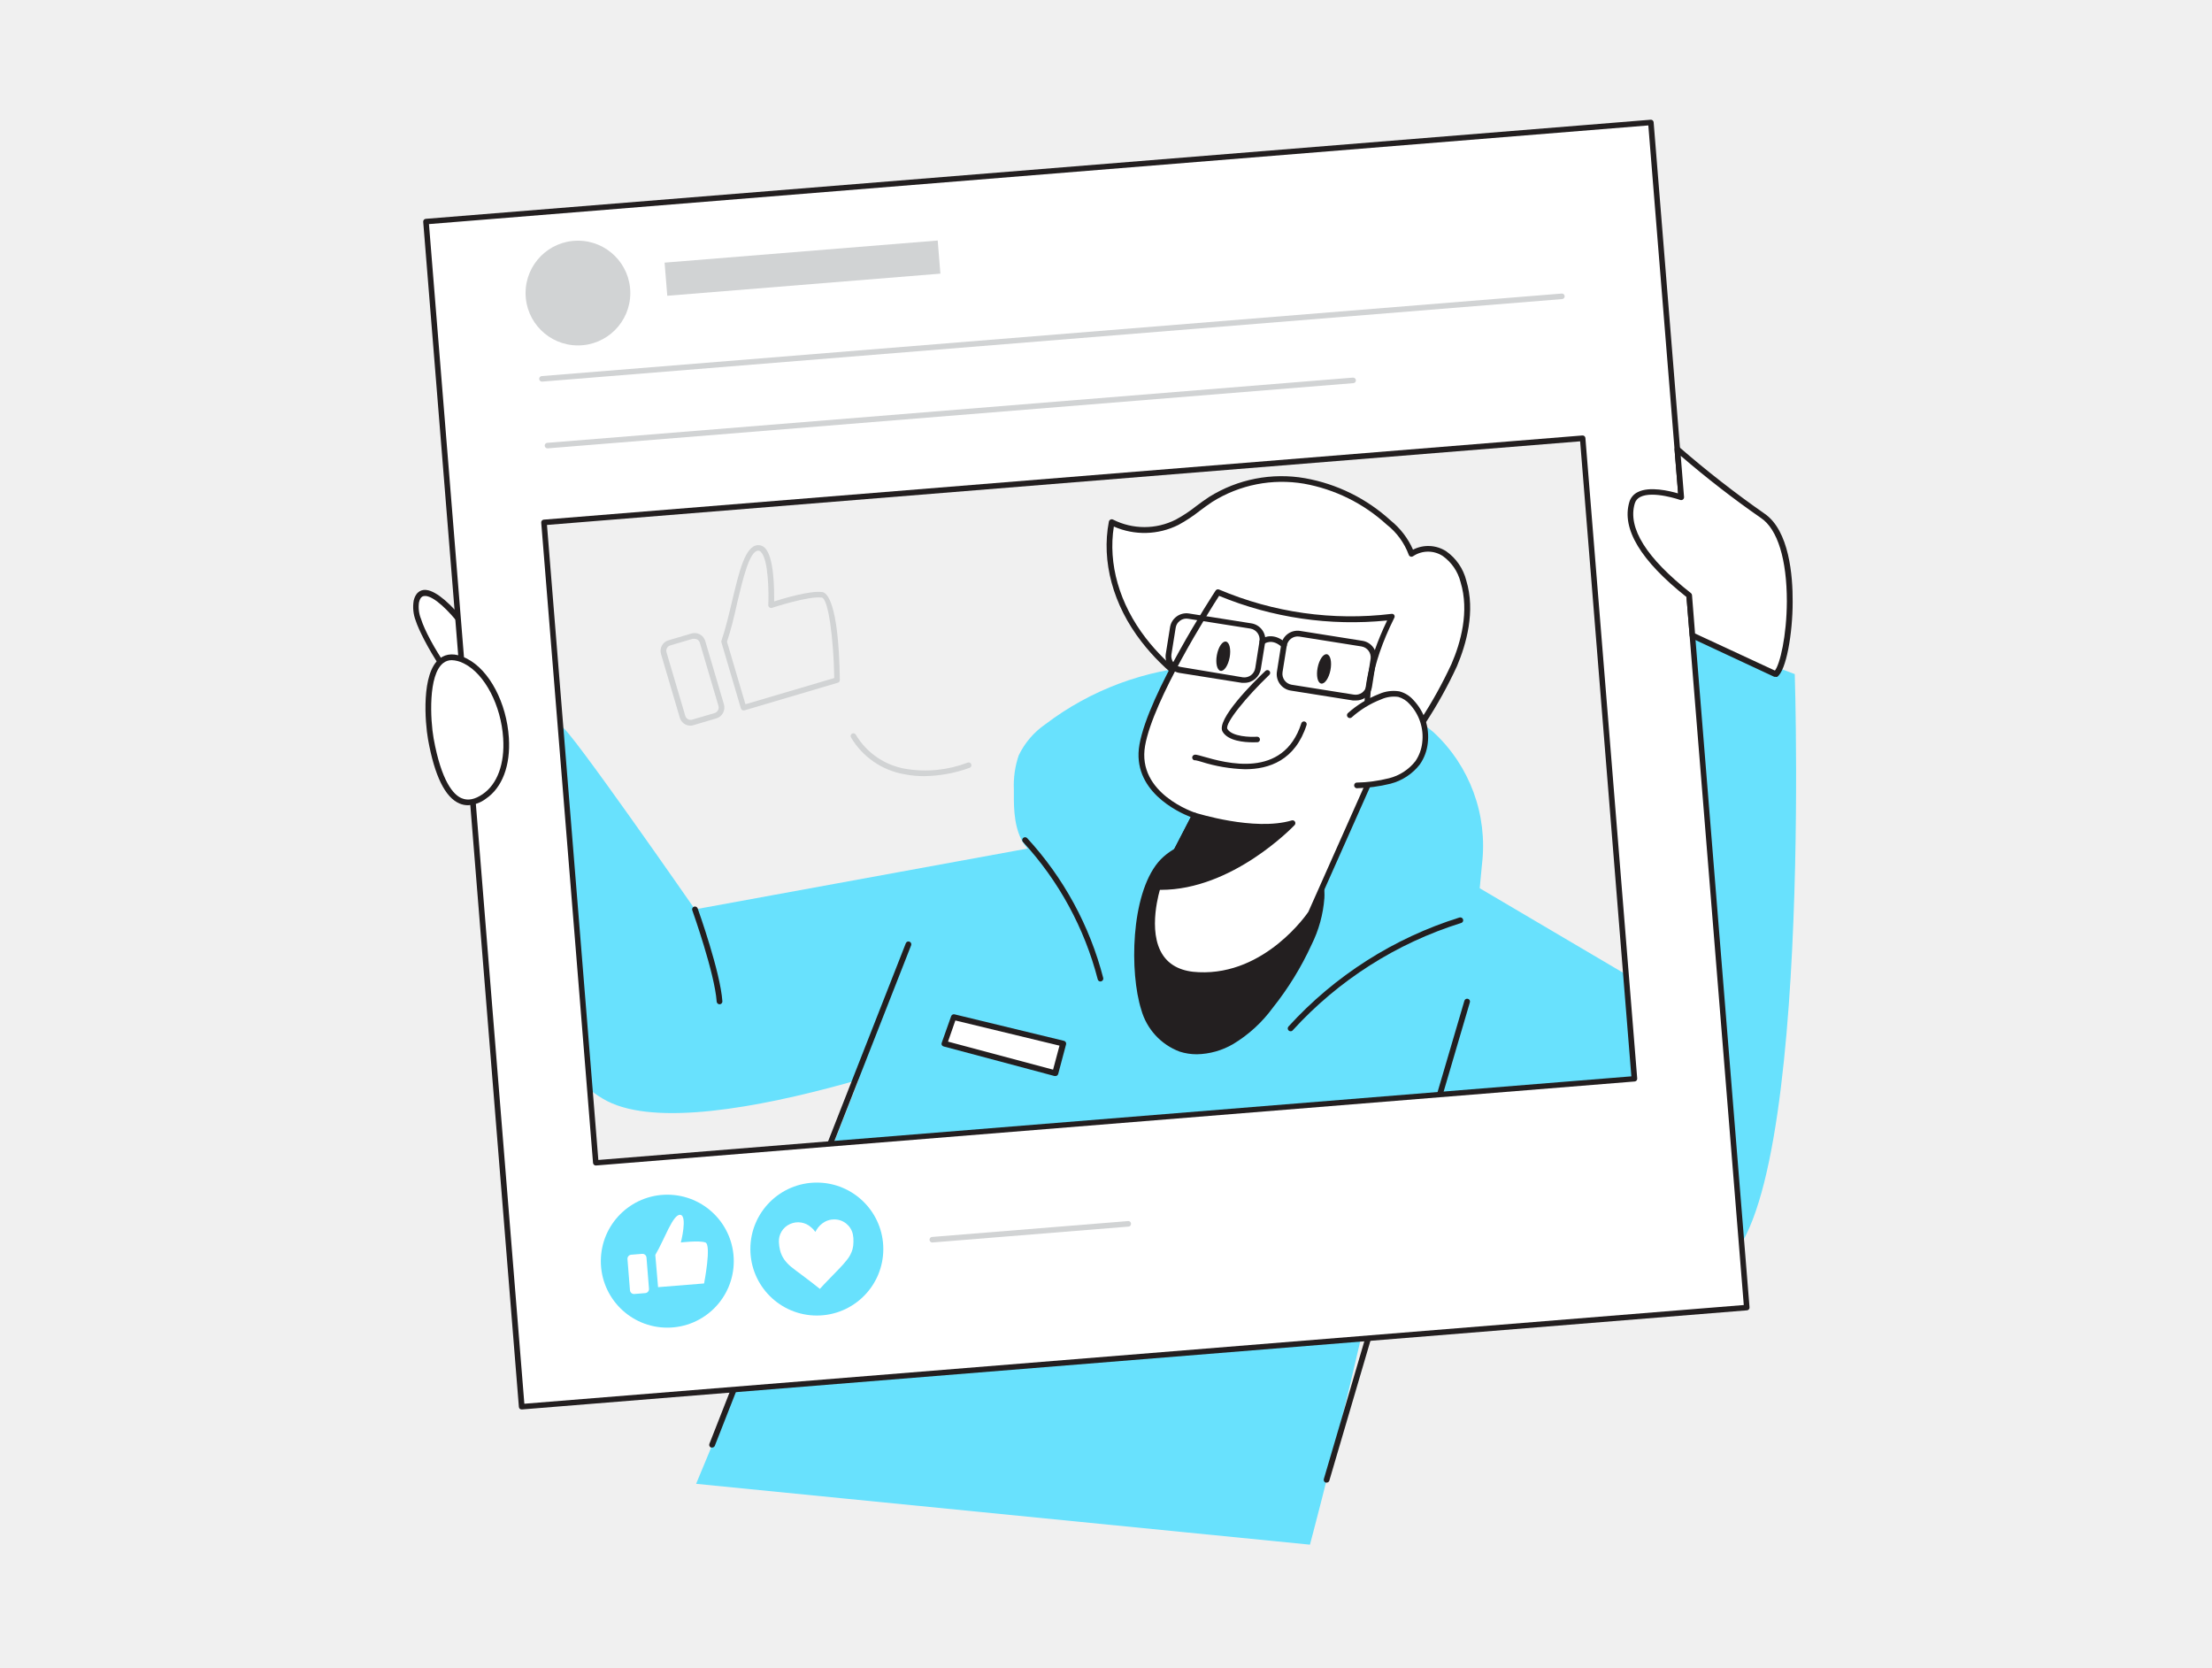
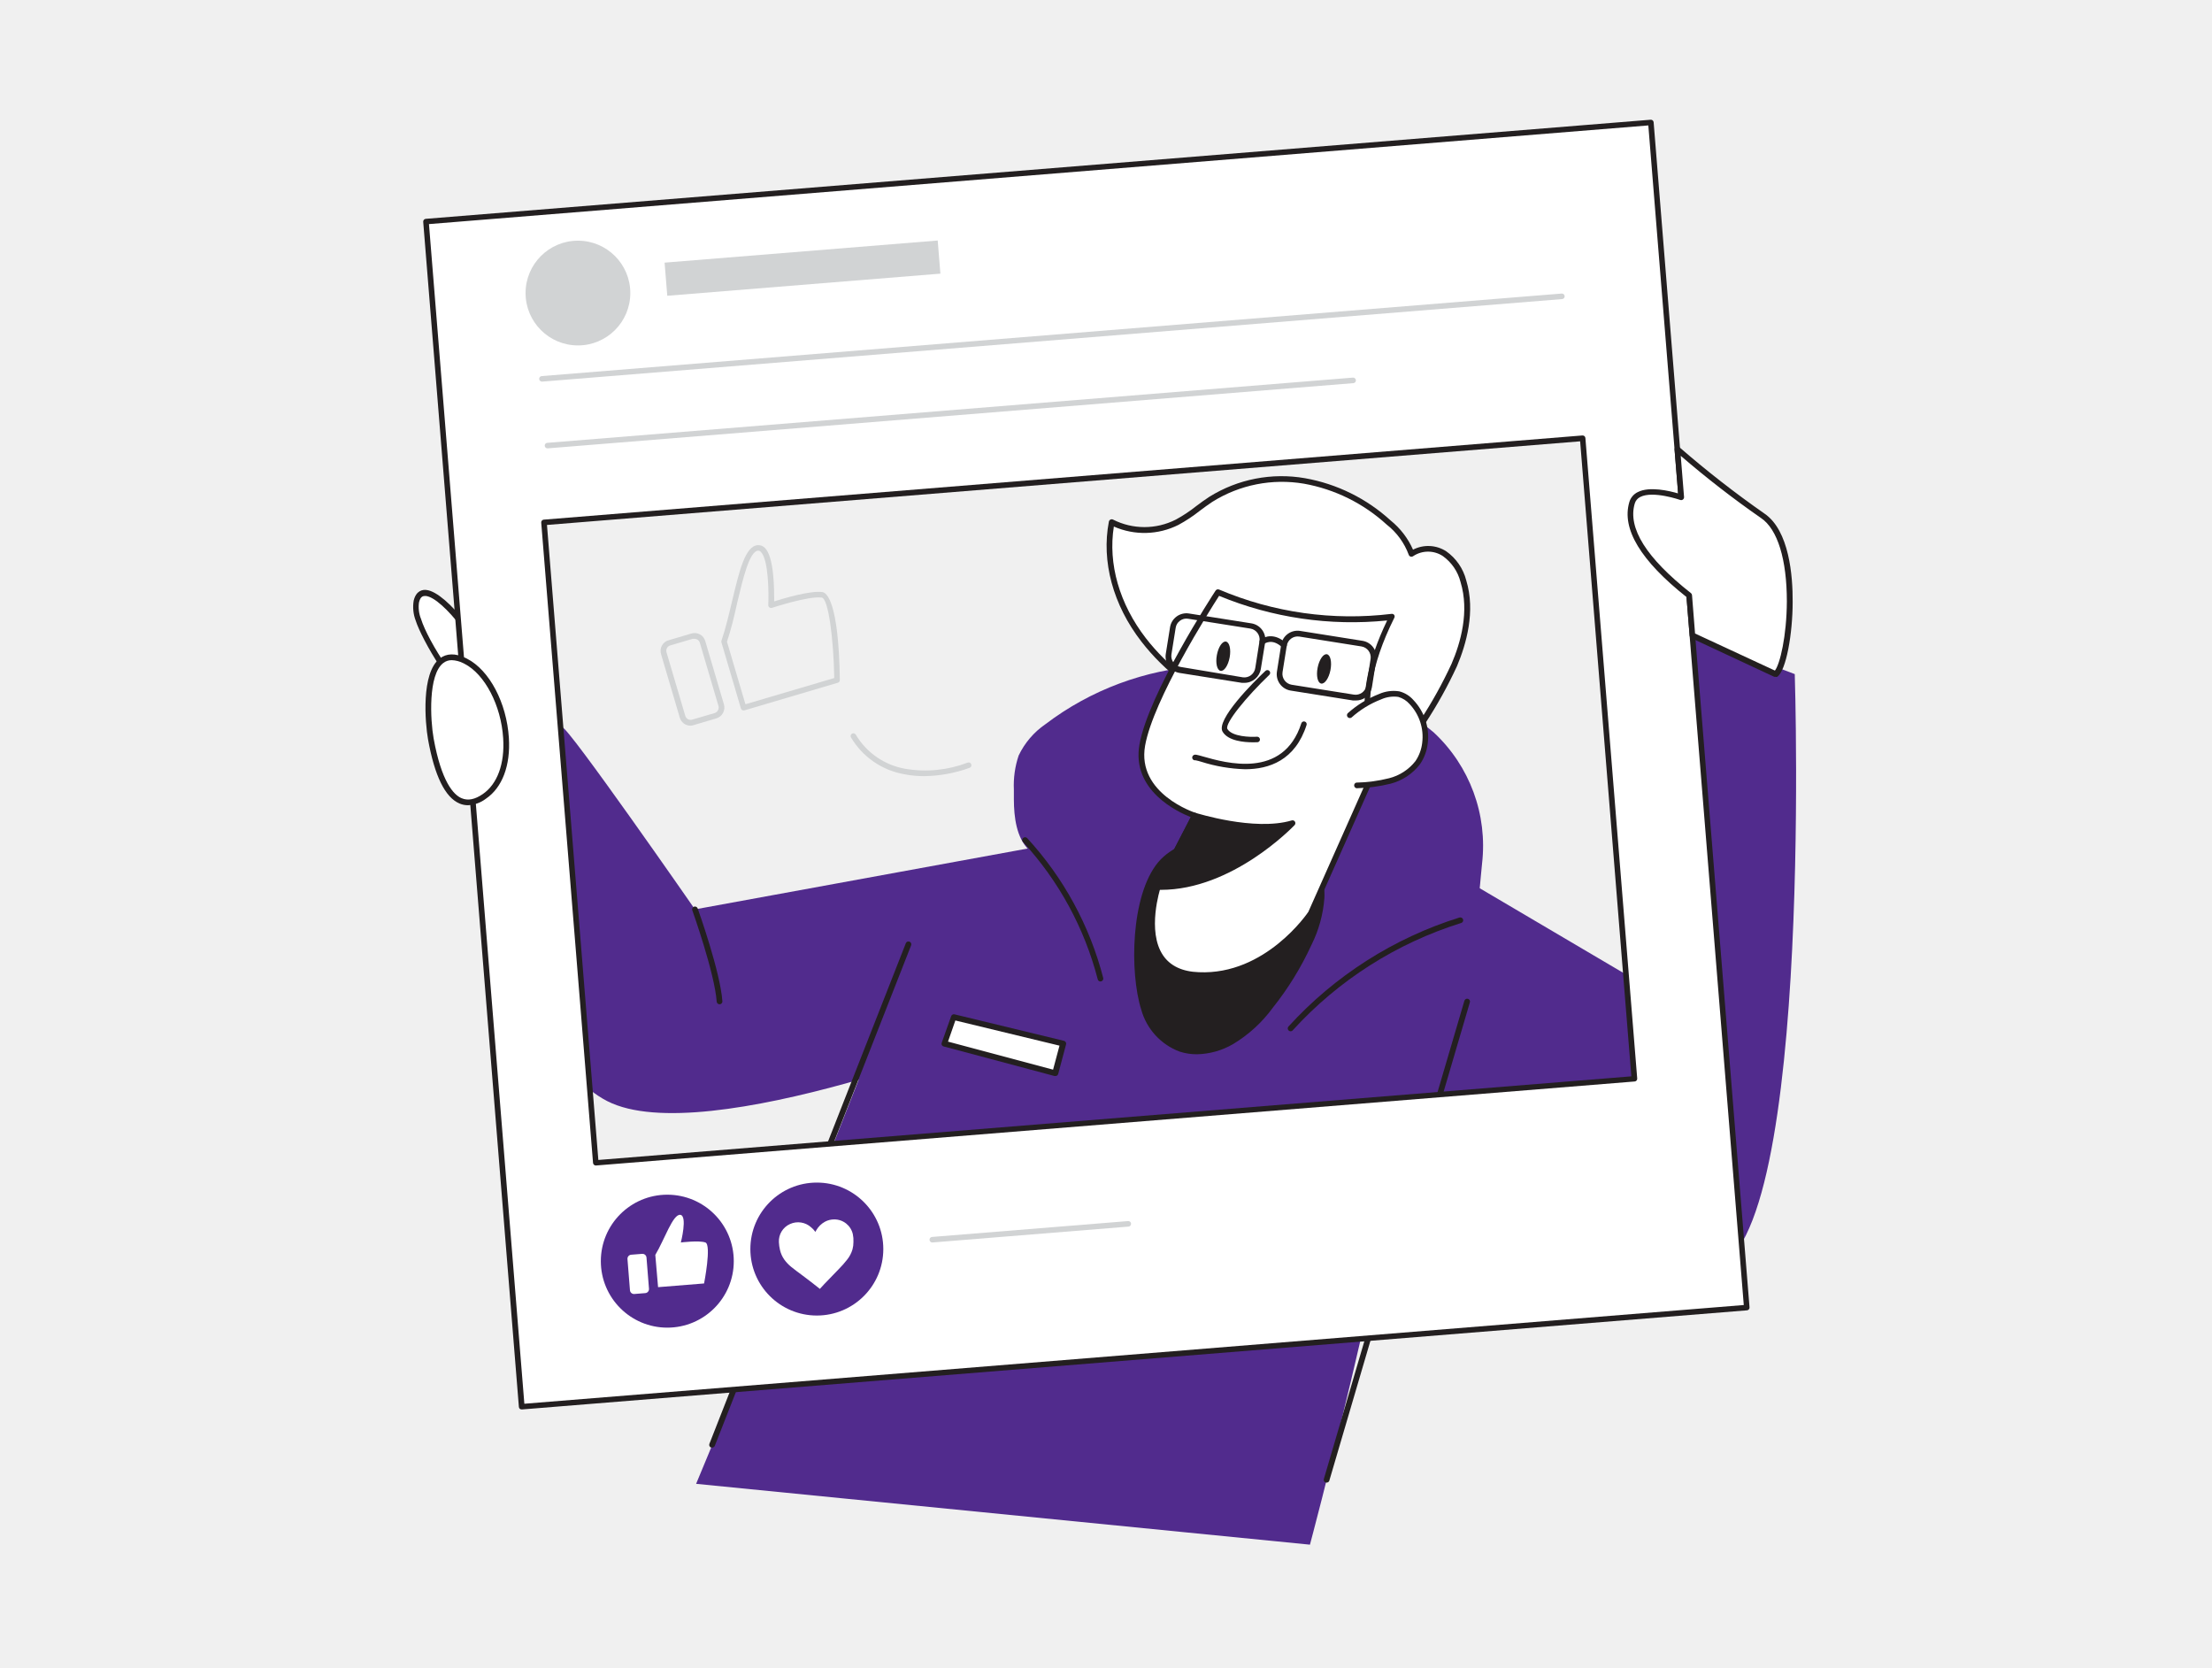
<svg xmlns="http://www.w3.org/2000/svg" viewBox="0 0 400 300" width="406" height="306" class="illustration styles_illustrationTablet__1DWOa">
  <g id="_224_social_media_flatline" data-name="#224_social_media_flatline">
    <path d="M75.28,108a6.4,6.4,0,0,0,.36,3.37C77.11,116.05,88.06,134,87.78,120,87.7,115.85,76.77,101.84,75.28,108Z" fill="#fff" />
    <path d="M86,125.75c-3.68,0-9.85-11.14-10.82-14.25a6.91,6.91,0,0,1-.37-3.65h0c.45-1.83,1.63-2,2.31-1.91,3.76.41,11.13,10.32,11.21,14.06s-.6,5.49-2.06,5.73ZM75.78,108.09a5.81,5.81,0,0,0,.36,3.1c1.23,4,7.51,13.9,9.94,13.52.38-.06,1.27-.65,1.19-4.69-.07-3.15-7.13-12.71-10.29-13-.42,0-.93,0-1.2,1.12Z" fill="#231f20" />
-     <path d="M197.47,150.56l-71.8,13.13s-23.27-33.53-24-32.9c-7.13,6-16.32,13.45-16.32,13.45s6.79,45.12,24.48,54.13,72.88-13.15,72.88-13.15Z" fill="#68e1fd" />
-     <path d="M256.25,153.19,294,175.44l12-61.29,18.55,7s3.57,110.31-16.7,107.66S239,197.18,239,197.18Z" fill="#68e1fd" />
-     <path d="M197.47,150.56s-24.5-1.29-42,43.44-29.59,73.56-29.59,73.56l111,11s13.39-50,19.18-87.11c2.93-18.8,3.92-34.29.22-38.3C245.25,141.25,197.47,150.56,197.47,150.56Z" fill="#68e1fd" />
+     <path d="M197.47,150.56l-71.8,13.13s-23.27-33.53-24-32.9c-7.13,6-16.32,13.45-16.32,13.45s6.79,45.12,24.48,54.13,72.88-13.15,72.88-13.15Z" fill="#512B8D" />
+     <path d="M256.25,153.19,294,175.44l12-61.29,18.55,7s3.57,110.31-16.7,107.66S239,197.18,239,197.18Z" fill="#512B8D" />
+     <path d="M197.47,150.56s-24.5-1.29-42,43.44-29.59,73.56-29.59,73.56l111,11s13.39-50,19.18-87.11c2.93-18.8,3.92-34.29.22-38.3C245.25,141.25,197.47,150.56,197.47,150.56Z" fill="#512B8D" />
    <path d="M239.89,267.34l-.15,0a.52.52,0,0,1-.35-.64l25.42-86.49a.52.52,0,0,1,.64-.35.51.51,0,0,1,.35.64L240.38,267A.51.51,0,0,1,239.89,267.34Z" fill="#231f20" />
    <path d="M128.76,261a.39.39,0,0,1-.18,0,.52.52,0,0,1-.3-.67l35.52-90.51a.5.5,0,0,1,.67-.29.51.51,0,0,1,.29.66l-35.51,90.52A.53.53,0,0,1,128.76,261Z" fill="#231f20" />
-     <path d="M183.34,143.8c0-.61,0-1.2,0-1.77a16.88,16.88,0,0,1,.87-6.17,14.38,14.38,0,0,1,4.82-5.64,52.3,52.3,0,0,1,28.27-10.55,67.41,67.41,0,0,1,29.94,5,40.48,40.48,0,0,1,12,7A28,28,0,0,1,268,155.44c-.35,3-.49,7.87-1.71,10.66-2.14,4.86-8.46,4.69-12.73,6s-7.62,4.36-11.58,6.32c-3.57,1.78-8.41,1.38-12.34,1.68-9.6.74-20.08.39-28-5.08-5.41-3.73-6.35-10.68-9.38-16.05-1.72-3-4-3.89-6.23-6.07S183.35,147,183.34,143.8Z" fill="#68e1fd" />
+     <path d="M183.34,143.8c0-.61,0-1.2,0-1.77a16.88,16.88,0,0,1,.87-6.17,14.38,14.38,0,0,1,4.82-5.64,52.3,52.3,0,0,1,28.27-10.55,67.41,67.41,0,0,1,29.94,5,40.48,40.48,0,0,1,12,7A28,28,0,0,1,268,155.44c-.35,3-.49,7.87-1.71,10.66-2.14,4.86-8.46,4.69-12.73,6s-7.62,4.36-11.58,6.32c-3.57,1.78-8.41,1.38-12.34,1.68-9.6.74-20.08.39-28-5.08-5.41-3.73-6.35-10.68-9.38-16.05-1.72-3-4-3.89-6.23-6.07S183.35,147,183.34,143.8Z" fill="#512B8D" />
    <path d="M206.86,181.65a10.87,10.87,0,0,0,6.62,7.27,11.88,11.88,0,0,0,9.27-1.3,24.83,24.83,0,0,0,7-6.44,54.17,54.17,0,0,0,6.92-11.28,21.67,21.67,0,0,0,2.28-8.24,9.62,9.62,0,0,0-3-7.64c-5.66-4.88-20.9-4.78-26.13,1.48C204.92,161.38,204.8,175.13,206.86,181.65Z" fill="#231f20" />
    <path d="M216.44,189.89a10.08,10.08,0,0,1-3.12-.48,11.34,11.34,0,0,1-6.95-7.6h0c-2.1-6.63-1.94-20.64,3.07-26.65,2.31-2.75,6.68-4.58,12-5,6-.49,11.83.88,14.86,3.49a10.1,10.1,0,0,1,3.19,8,22.65,22.65,0,0,1-2.33,8.45,55,55,0,0,1-7,11.38,24.57,24.57,0,0,1-7.18,6.57A13.53,13.53,0,0,1,216.44,189.89Zm-9.09-8.39a10.36,10.36,0,0,0,6.29,6.93,11.38,11.38,0,0,0,8.85-1.26,23.67,23.67,0,0,0,6.89-6.31,54.22,54.22,0,0,0,6.85-11.17,21.43,21.43,0,0,0,2.24-8.05,9.07,9.07,0,0,0-2.84-7.23c-2.83-2.44-8.36-3.71-14.09-3.24-5.06.42-9.18,2.11-11.3,4.66-4.8,5.74-4.92,19.25-2.89,25.67Z" fill="#231f20" />
    <path d="M255.1,133.3c2.71-4.56,5.77-9,7.86-13.8s3.14-10.27,1.65-15.16a8.75,8.75,0,0,0-3.4-5,5.38,5.38,0,0,0-6,.06,12.81,12.81,0,0,0-4.12-5.7,30.71,30.71,0,0,0-15.21-7.5,24.25,24.25,0,0,0-17,3.31c-2.06,1.34-3.9,3-6.08,4.14a13,13,0,0,1-11.84,0c-1.46,7.56,1.15,15.32,5.78,21.29s11.12,10.32,17.93,13.83a35.08,35.08,0,0,0,11.43,4,16.36,16.36,0,0,0,11.88-2.69" fill="#fff" />
    <path d="M255.1,133.81a.48.48,0,0,1-.26-.07.51.51,0,0,1-.18-.71c.71-1.19,1.44-2.38,2.18-3.56a79.44,79.44,0,0,0,5.64-10.17c1.65-3.81,3.26-9.48,1.63-14.81a8.29,8.29,0,0,0-3.18-4.67,4.85,4.85,0,0,0-5.38,0,.54.54,0,0,1-.48.08.51.51,0,0,1-.33-.34,12.38,12.38,0,0,0-4-5.46,30,30,0,0,0-14.94-7.38A23.72,23.72,0,0,0,219.23,90c-.78.51-1.54,1.08-2.28,1.63a26.7,26.7,0,0,1-3.85,2.54,13.74,13.74,0,0,1-11.68.3c-1.08,6.71,1,14,5.8,20.2,4,5.16,9.64,9.51,17.75,13.69a34.72,34.72,0,0,0,11.27,4,15.84,15.84,0,0,0,11.5-2.59.52.52,0,0,1,.62.83,16.9,16.9,0,0,1-12.25,2.78,35.88,35.88,0,0,1-11.61-4.1c-8.25-4.25-14-8.7-18.09-14-5.13-6.6-7.28-14.52-5.89-21.7a.52.52,0,0,1,.29-.37.5.5,0,0,1,.46,0,12.56,12.56,0,0,0,11.36,0,25.23,25.23,0,0,0,3.7-2.45c.75-.56,1.53-1.14,2.34-1.66A24.7,24.7,0,0,1,236,85.73a31,31,0,0,1,15.46,7.63,14.15,14.15,0,0,1,4.06,5.29,6,6,0,0,1,6,.29,9.22,9.22,0,0,1,3.62,5.25c1.72,5.63,0,11.55-1.67,15.52a80,80,0,0,1-5.71,10.3c-.74,1.18-1.47,2.36-2.18,3.55A.5.5,0,0,1,255.1,133.81Z" fill="#231f20" />
    <path d="M216.05,146.74l-6.7,12.9s-5.12,15.41,7.39,16S237,164.45,237,164.45l12.93-29.07s-7-6.95,1.78-24.59a61.07,61.07,0,0,1-31.46-4.43S208.19,124.77,206.56,134,216.05,146.74,216.05,146.74Z" fill="#fff" />
    <path d="M217.56,176.12c-.28,0-.56,0-.85,0-3.31-.14-5.74-1.31-7.23-3.47-3.33-4.82-.73-12.82-.61-13.16L215.32,147c-2.31-.9-10.74-4.8-9.27-13.11,1.63-9.23,13.27-27.08,13.77-27.84a.51.51,0,0,1,.63-.19,61,61,0,0,0,31.17,4.4.5.5,0,0,1,.5.2.51.51,0,0,1,0,.54c-4.46,8.93-4.72,15-4.16,18.5A10.48,10.48,0,0,0,250.3,135a.52.52,0,0,1,.1.58l-12.93,29.07C237.35,164.85,229.72,176.12,217.56,176.12ZM220.45,107c-1.69,2.62-11.91,18.78-13.38,27.09-1.54,8.68,9,12.12,9.14,12.15a.56.56,0,0,1,.32.3.5.5,0,0,1,0,.43l-6.7,12.9s-2.52,7.78.52,12.18c1.3,1.88,3.46,2.9,6.43,3,12.1.55,19.73-10.79,19.81-10.91l12.76-28.69c-1.2-1.44-5.94-8.56,1.49-24A62.93,62.93,0,0,1,220.45,107Z" fill="#231f20" />
    <path d="M229.18,120.9s-8.84,8.46-7.67,10.42,5.82,1.63,5.82,1.63" fill="#fff" />
    <path d="M226.51,133.48c-1.49,0-4.42-.23-5.42-1.91-1.28-2.13,5.6-9,7.74-11a.5.5,0,0,1,.71,0,.5.5,0,0,1,0,.71c-4.13,3.95-8.15,8.84-7.58,9.8.84,1.39,4.15,1.48,5.35,1.39a.51.51,0,0,1,.53.47.49.49,0,0,1-.46.53C227.25,133.46,226.94,133.48,226.51,133.48Z" fill="#231f20" />
    <ellipse cx="239.41" cy="120.2" rx="2.7" ry="1.18" transform="translate(75.09 331.77) rotate(-78.82)" fill="#231f20" />
    <ellipse cx="221.41" cy="116.93" rx="2.7" ry="1.18" transform="matrix(0.18, -0.98, 0.98, 0.18, 66.76, 313.85)" fill="#231f20" />
    <path d="M244.05,128.6a17.74,17.74,0,0,1,5.48-3.38,6,6,0,0,1,3.41-.47,4.75,4.75,0,0,1,2.3,1.45,9.1,9.1,0,0,1,2.42,7.41,7.65,7.65,0,0,1-1.32,3.54,9.27,9.27,0,0,1-5,3.3,26.69,26.69,0,0,1-6,.8" fill="#fff" />
    <path d="M245.25,141.77a.52.52,0,0,1,0-1,26.44,26.44,0,0,0,5.93-.79,8.78,8.78,0,0,0,4.77-3.09,7.38,7.38,0,0,0,1.23-3.32,8.63,8.63,0,0,0-2.28-7,4.28,4.28,0,0,0-2.05-1.3,5.64,5.64,0,0,0-3.1.45A17.39,17.39,0,0,0,244.4,129a.52.52,0,0,1-.7-.76,18.51,18.51,0,0,1,5.65-3.48,6.49,6.49,0,0,1,3.7-.49,5.08,5.08,0,0,1,2.56,1.59,9.65,9.65,0,0,1,2.57,7.83,8.31,8.31,0,0,1-1.42,3.78,9.81,9.81,0,0,1-5.32,3.5,28.4,28.4,0,0,1-6.16.82Z" fill="#231f20" />
    <path d="M216.05,146.74s10.65,3.42,17.67,1.35c0,0-11.3,11.89-24.37,11.55Z" fill="#231f20" />
    <path d="M209.92,160.16h-.58a.5.5,0,0,1-.43-.25.52.52,0,0,1,0-.5l6.69-12.9a.53.53,0,0,1,.62-.26c.1,0,10.58,3.36,17.36,1.36a.51.51,0,0,1,.59.22.53.53,0,0,1-.07.63C233.63,148.93,222.81,160.16,209.92,160.16Zm6.39-12.8-6.11,11.76C220,159,228.78,151.94,232,149,225.84,150,218.19,147.92,216.31,147.36Z" fill="#231f20" />
    <path d="M199,176.73a.51.51,0,0,1-.5-.41A58.17,58.17,0,0,0,185,151.52a.51.51,0,0,1,0-.73.53.53,0,0,1,.73,0A59.24,59.24,0,0,1,199.5,176.1a.51.51,0,0,1-.4.61Z" fill="#231f20" />
    <path d="M233.38,185.73a.48.48,0,0,1-.32-.11.51.51,0,0,1-.08-.73,70.14,70.14,0,0,1,30.94-19.73.53.53,0,0,1,.65.34.51.51,0,0,1-.34.65,69.07,69.07,0,0,0-30.45,19.39A.5.5,0,0,1,233.38,185.73Z" fill="#231f20" />
    <path d="M225.06,122.73a3.87,3.87,0,0,1-.48,0h0l-11.27-1.79a3,3,0,0,1-2.5-3.44l.77-4.82a3,3,0,0,1,3.43-2.49l11.27,1.78a3,3,0,0,1,2.5,3.44L228,120.2a3,3,0,0,1-2.95,2.53Zm-.32-1A2,2,0,0,0,227,120l.76-4.82a2,2,0,0,0-1.64-2.26l-11.27-1.78a1.9,1.9,0,0,0-1.46.35,1.92,1.92,0,0,0-.79,1.28l-.77,4.83a2,2,0,0,0,1.64,2.25Z" fill="#231f20" />
    <path d="M245.15,125.92a2.59,2.59,0,0,1-.48,0h0l-11.27-1.79a3,3,0,0,1-2.49-3.43l.76-4.82a3,3,0,0,1,1.2-2,3,3,0,0,1,2.24-.54l11.27,1.79a3,3,0,0,1,2.49,3.43l-.76,4.83a3,3,0,0,1-1.2,2A3,3,0,0,1,245.15,125.92Zm-.32-1.06a2,2,0,0,0,1.47-.35,2,2,0,0,0,.79-1.29l.76-4.82a2,2,0,0,0-1.64-2.25l-11.27-1.79a2,2,0,0,0-2.25,1.64l-.77,4.82a2,2,0,0,0,1.64,2.25Z" fill="#231f20" />
    <path d="M232.18,116.43a.47.47,0,0,1-.35-.14c-1.81-1.7-3.18-.64-3.24-.59a.51.51,0,0,1-.72-.08.5.5,0,0,1,.08-.72c.73-.59,2.62-1.21,4.58.64a.51.51,0,0,1-.35.89Z" fill="#231f20" />
    <path d="M225.14,138.35a28.94,28.94,0,0,1-7.85-1.33,9.82,9.82,0,0,0-1.1-.29.52.52,0,0,1-.52-.21.51.51,0,0,1,.14-.7c.28-.19.57-.11,1.76.23,4,1.14,14.47,4.17,17.75-6a.49.49,0,0,1,.63-.32.49.49,0,0,1,.32.62C234.21,136.75,229.5,138.35,225.14,138.35Z" fill="#231f20" />
    <path d="M77,39.33,94.36,253.61l221.51-17.92L298.53,21.4Zm218.53,155-187.82,15.2L98.37,93.72l187.82-15.2Z" fill="#fff" />
    <path d="M94.36,254.11A.54.54,0,0,1,94,254a.51.51,0,0,1-.17-.35L76.53,39.37a.5.5,0,0,1,.46-.54l221.5-17.92a.5.5,0,0,1,.54.45l17.34,214.29a.5.5,0,0,1-.46.54L94.4,254.11ZM77.57,39.78l17.25,213.3,220.51-17.85L298.07,21.94ZM107.74,210a.47.47,0,0,1-.32-.12.5.5,0,0,1-.18-.34L97.87,93.76a.5.5,0,0,1,.46-.54L286.15,78a.52.52,0,0,1,.37.12.51.51,0,0,1,.17.34l9.37,115.81a.5.5,0,0,1-.46.54L107.78,210ZM98.91,94.18,108.2,209,295,193.88,285.74,79.06Z" fill="#231f20" />
    <circle cx="104.51" cy="52.25" r="9.47" fill="#d1d3d4" />
    <path d="M98,68.26a.5.5,0,0,1,0-1L282.4,52.34a.5.5,0,1,1,.08,1L98.08,68.26Z" fill="#d1d3d4" />
    <path d="M99,80.33a.5.5,0,0,1,0-1L244.65,67.54a.51.51,0,0,1,.54.46.5.5,0,0,1-.46.54L99.05,80.33Z" fill="#d1d3d4" />
-     <circle cx="120.67" cy="227.3" r="12.02" fill="#68e1fd" />
-     <circle cx="147.71" cy="225.11" r="12.02" fill="#68e1fd" />
+     <circle cx="120.67" cy="227.3" r="12.02" fill="#512B8D" />
+     <circle cx="147.71" cy="225.11" r="12.02" fill="#512B8D" />
    <rect x="113.47" y="225.23" width="3.44" height="7.1" rx="0.73" transform="matrix(1, -0.08, 0.08, 1, -18.08, 10.04)" fill="#fff" />
    <path d="M118.5,226.17,119,232l8.32-.67s1.37-7,.24-7.41-4.44,0-4.44,0,1.24-4.84-.1-5S120.17,223.37,118.5,226.17Z" fill="#fff" />
    <path d="M147.45,222l.17-.31a4.05,4.05,0,0,1,1.57-1.53,3.48,3.48,0,0,1,1.65-.41,3.42,3.42,0,0,1,3.38,2.67,5.48,5.48,0,0,1,.11,1.4,5.08,5.08,0,0,1-.17,1.34,5.41,5.41,0,0,1-1,1.9,19.12,19.12,0,0,1-1.46,1.65c-.88.91-1.77,1.82-2.65,2.74-.26.27-.5.55-.76.83l0,.05-.22-.17c-1-.8-2-1.56-3-2.31-.67-.49-1.35-1-2-1.52a7,7,0,0,1-1.24-1.31,4.91,4.91,0,0,1-.78-1.73,7.6,7.6,0,0,1-.2-1.41,3.39,3.39,0,0,1,2-3.29,3.51,3.51,0,0,1,3.84.6,4,4,0,0,1,.71.76Z" fill="#fff" />
    <rect x="120.34" y="44.75" width="49.55" height="6.01" transform="translate(-3.38 11.86) rotate(-4.63)" fill="#d1d3d4" />
    <path d="M168.58,223.92a.5.5,0,0,1-.49-.46.49.49,0,0,1,.45-.54L204,220.05a.49.49,0,0,1,.53.46.5.5,0,0,1-.45.54l-35.47,2.87Z" fill="#d1d3d4" />
    <path d="M321.06,121.12c2.5-1.65,5.15-23.58-2.32-28.62a184.33,184.33,0,0,1-15.43-12l.7,8.7s-7.8-2.76-8.9,1,.63,9.11,10.34,16.74l.58,7.24Z" fill="#fff" />
    <path d="M321.06,121.64a.54.54,0,0,1-.22,0l-15-7a.53.53,0,0,1-.3-.43l-.57-7c-8.28-6.56-11.76-12.33-10.34-17.15a2.91,2.91,0,0,1,1.53-1.82c2.12-1.09,5.74-.22,7.3.24l-.65-7.94a.52.52,0,0,1,.86-.43,184,184,0,0,0,15.38,12c4.51,3.05,5.15,11.3,5.12,16,0,5.66-1.16,12.45-2.81,13.54A.57.57,0,0,1,321.06,121.64Zm-14.54-7.83,14.44,6.7c.91-1.14,2.13-6.23,2.16-12.5,0-7.55-1.66-13.05-4.67-15.08a176.21,176.21,0,0,1-14.52-11.25l.6,7.45a.53.53,0,0,1-.2.45.51.51,0,0,1-.49.08s-4.92-1.72-7.23-.54a1.91,1.91,0,0,0-1,1.2c-1.3,4.42,2.12,9.86,10.17,16.19a.5.5,0,0,1,.19.36Z" fill="#231f20" />
    <path d="M84.22,118.82l-.26-.13c-7.63-3.53-6.77,10.15-6.06,14.16.79,4.36,3.17,14.86,9.68,10.43C94.69,138.44,91.42,122.49,84.22,118.82Z" fill="#fff" />
    <path d="M84.63,144.86a3.84,3.84,0,0,1-1.53-.31c-2.6-1.09-4.52-5-5.7-11.61-.53-3-1.28-12,2.12-14.61,1.21-.94,2.78-1,4.65-.11l.28.14c4.06,2.07,7.17,8,7.57,14.32.32,5-1.2,9-4.15,11A5.76,5.76,0,0,1,84.63,144.86ZM81.7,118.63a2.42,2.42,0,0,0-1.55.52c-2.75,2.12-2.34,10.23-1.74,13.61C79.81,140.54,82,143,83.5,143.6c1.12.47,2.36.23,3.79-.75,2.64-1.8,4-5.48,3.7-10.11-.37-5.92-3.32-11.58-7-13.46h0l-.24-.12A5,5,0,0,0,81.7,118.63Z" fill="#231f20" />
    <path d="M130.12,180.85a.52.52,0,0,1-.52-.48c-.36-5.13-4.37-16.4-4.41-16.51a.51.51,0,0,1,.31-.66.53.53,0,0,1,.66.31c.17.47,4.1,11.51,4.47,16.79a.51.51,0,0,1-.48.55Z" fill="#231f20" />
    <polygon points="192.24 187.95 172.44 183.16 170.76 187.95 190.82 193.3 192.24 187.95" fill="#fff" />
    <path d="M190.82,193.82l-.14,0-20.06-5.35a.52.52,0,0,1-.32-.26.49.49,0,0,1,0-.41L172,183a.52.52,0,0,1,.61-.33l19.79,4.79a.49.49,0,0,1,.32.24.45.45,0,0,1,.06.39l-1.42,5.35a.56.56,0,0,1-.24.32A.59.59,0,0,1,190.82,193.82Zm-19.39-6.22,19,5.07,1.16-4.34-18.83-4.55Z" fill="#231f20" />
    <path d="M124.92,130.47a2,2,0,0,1-2-1.47l-3.37-11.42A2,2,0,0,1,121,115l4-1.18a2,2,0,0,1,2.54,1.38l3.37,11.42a2.05,2.05,0,0,1-1.38,2.54h0l-4,1.18A2,2,0,0,1,124.92,130.47Zm.63-15.7a1,1,0,0,0-.3,0l-4,1.18a1,1,0,0,0-.71,1.3l3.37,11.41a1,1,0,0,0,1.3.71l4-1.17a1,1,0,0,0,.62-.51,1,1,0,0,0,.09-.79l-3.37-11.42A1,1,0,0,0,125.55,114.77Zm3.8,14h0Z" fill="#d1d3d4" />
    <path d="M134.46,127.72a.5.5,0,0,1-.24-.06.48.48,0,0,1-.24-.3l-3.52-11.94a.44.44,0,0,1,0-.3c.73-2.13,1.33-4.68,1.92-7.14,1.33-5.59,2.38-10,4.66-10.15a1.67,1.67,0,0,1,1.28.5C140,100,140,105.85,140,108c1.78-.56,6.58-2,8.72-1.68.69.09,2.95,1.52,3.15,15.91a.49.49,0,0,1-.36.48l-16.91,5Zm-3-12.43,3.34,11.31,16.06-4.74c-.12-7-1.05-14.38-2.27-14.55-2.36-.32-8.89,1.83-9,1.86a.51.51,0,0,1-.66-.5c.1-2.21.05-8.25-1.35-9.62a.61.61,0,0,0-.5-.22c-1.55.1-2.72,5-3.76,9.38C132.79,110.64,132.19,113.15,131.46,115.29Z" fill="#d1d3d4" />
    <path d="M167.11,139.6a18.14,18.14,0,0,1-3.56-.34,14,14,0,0,1-9.67-6.67.5.5,0,1,1,.88-.48,13,13,0,0,0,9,6.17A21.46,21.46,0,0,0,175,137.15a.5.5,0,0,1,.33.95A25.1,25.1,0,0,1,167.11,139.6Z" fill="#d1d3d4" />
  </g>
</svg>
